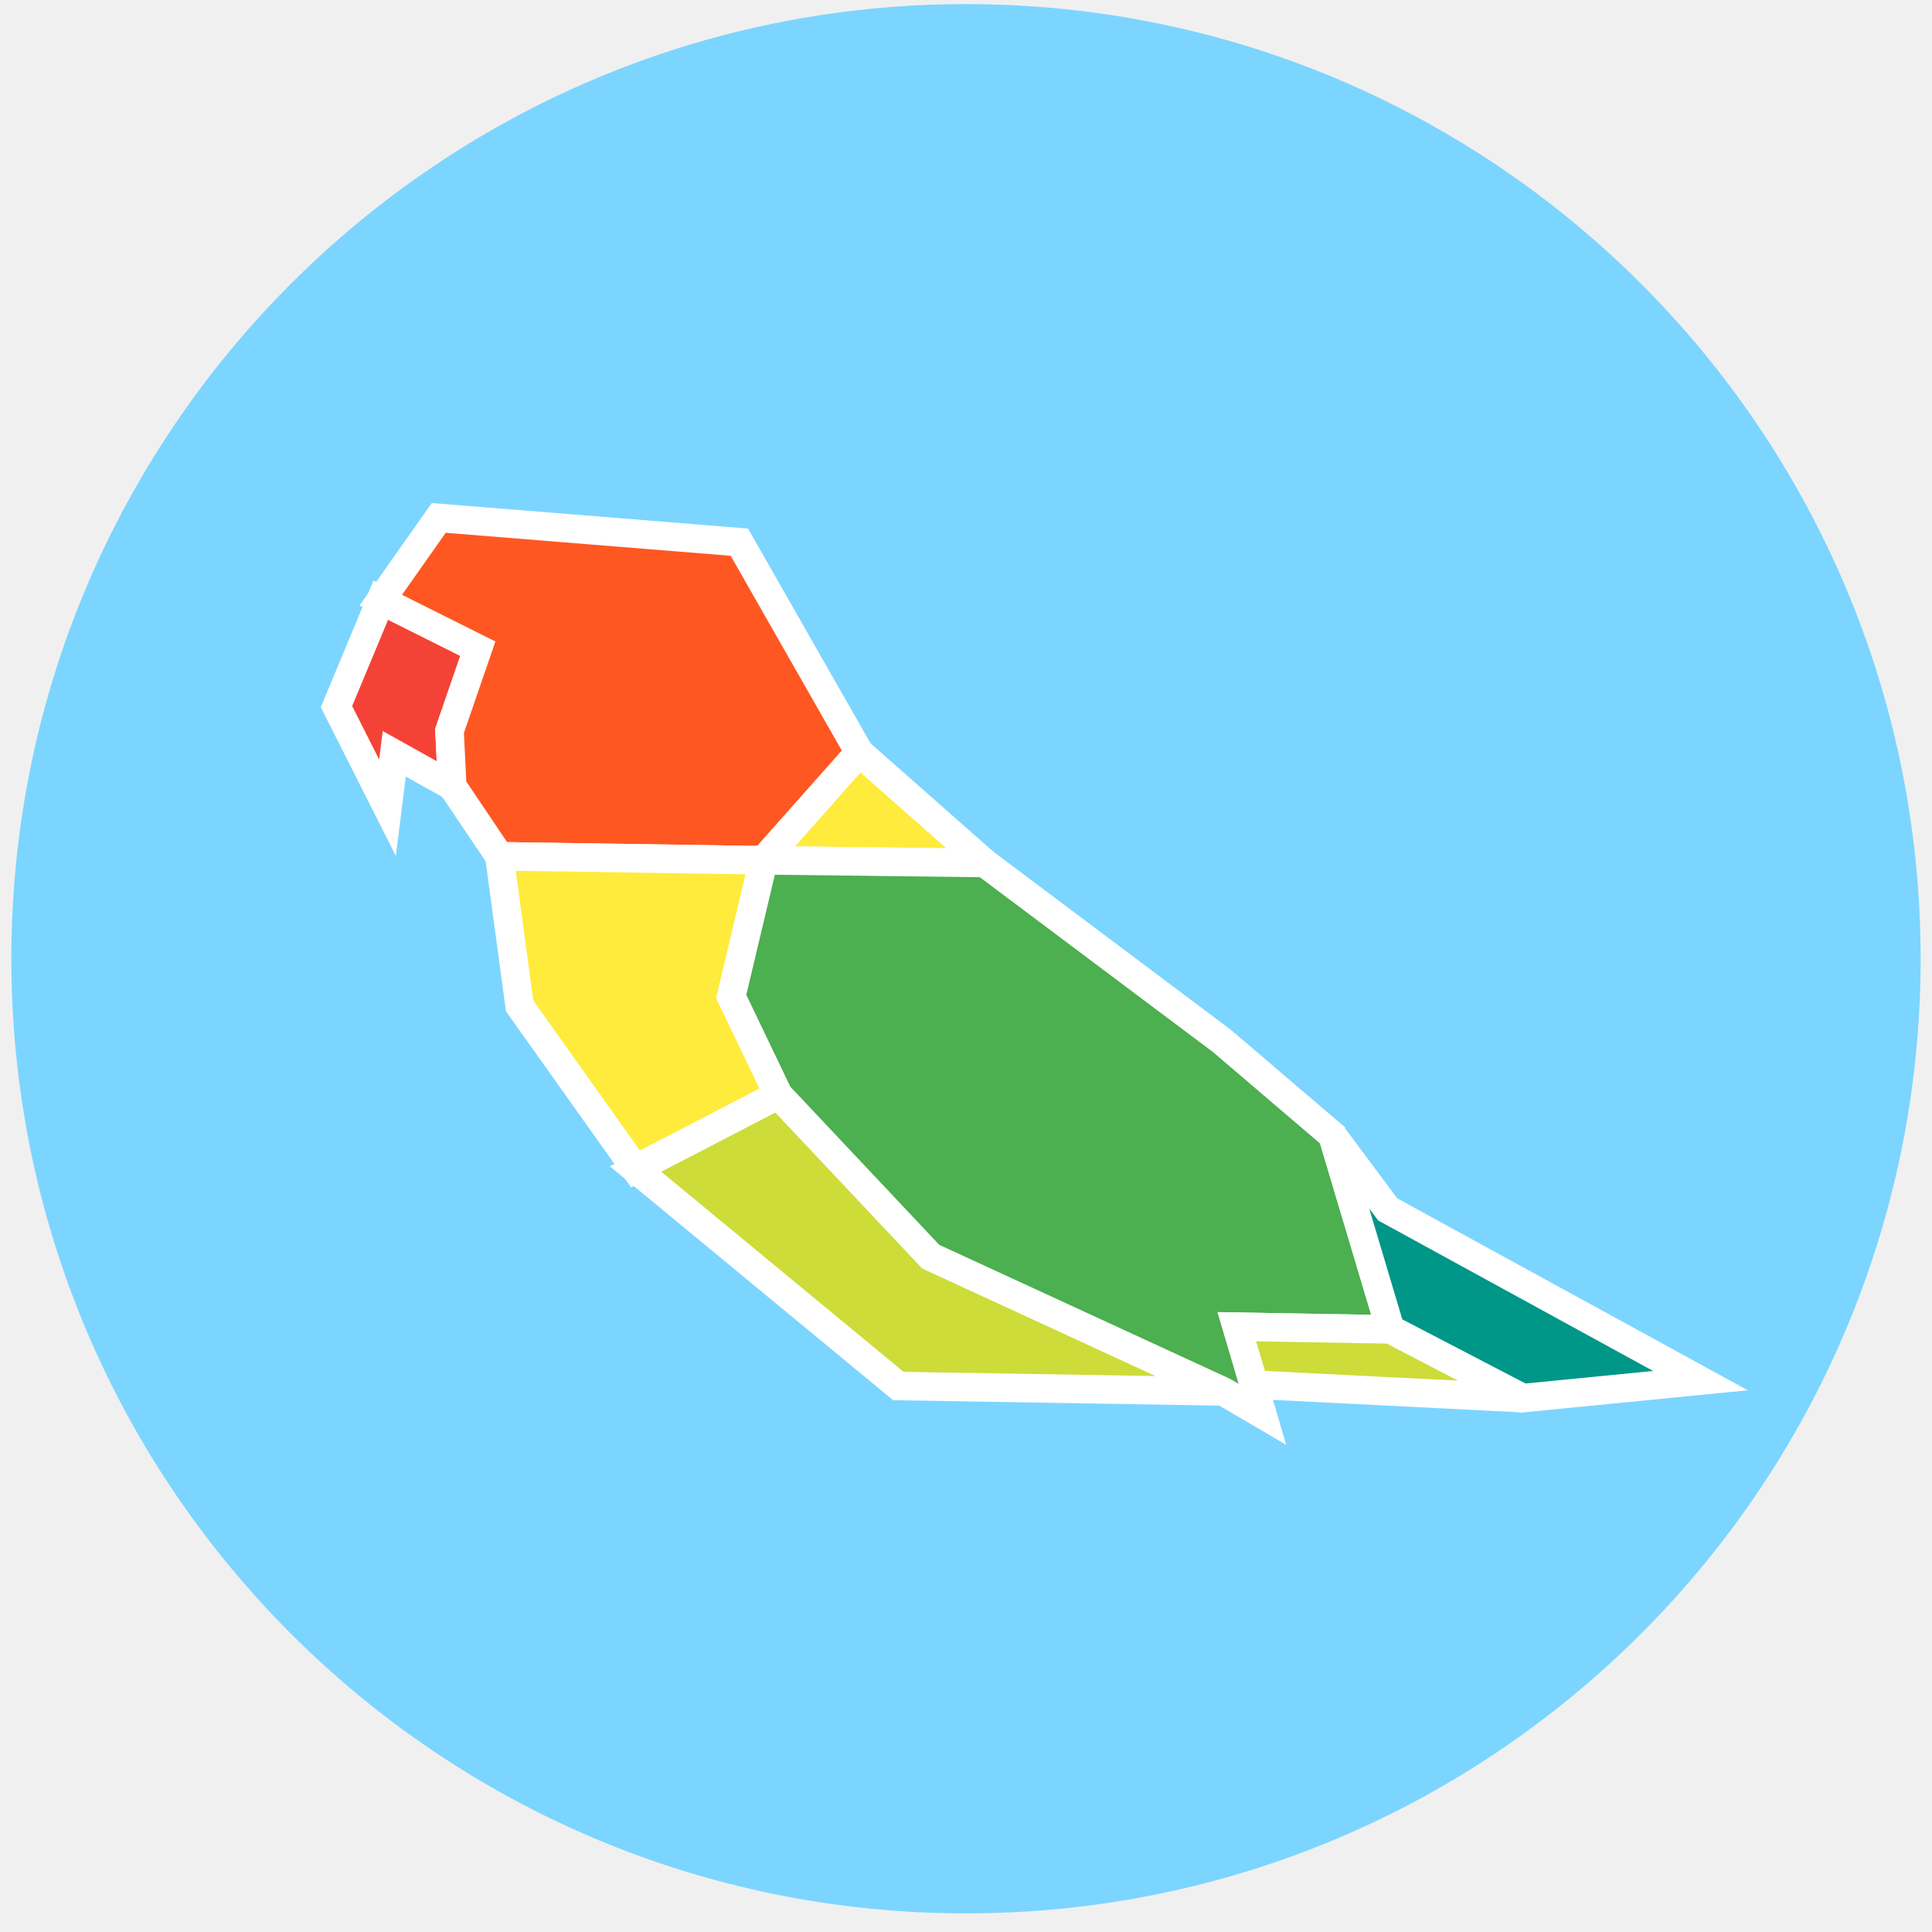
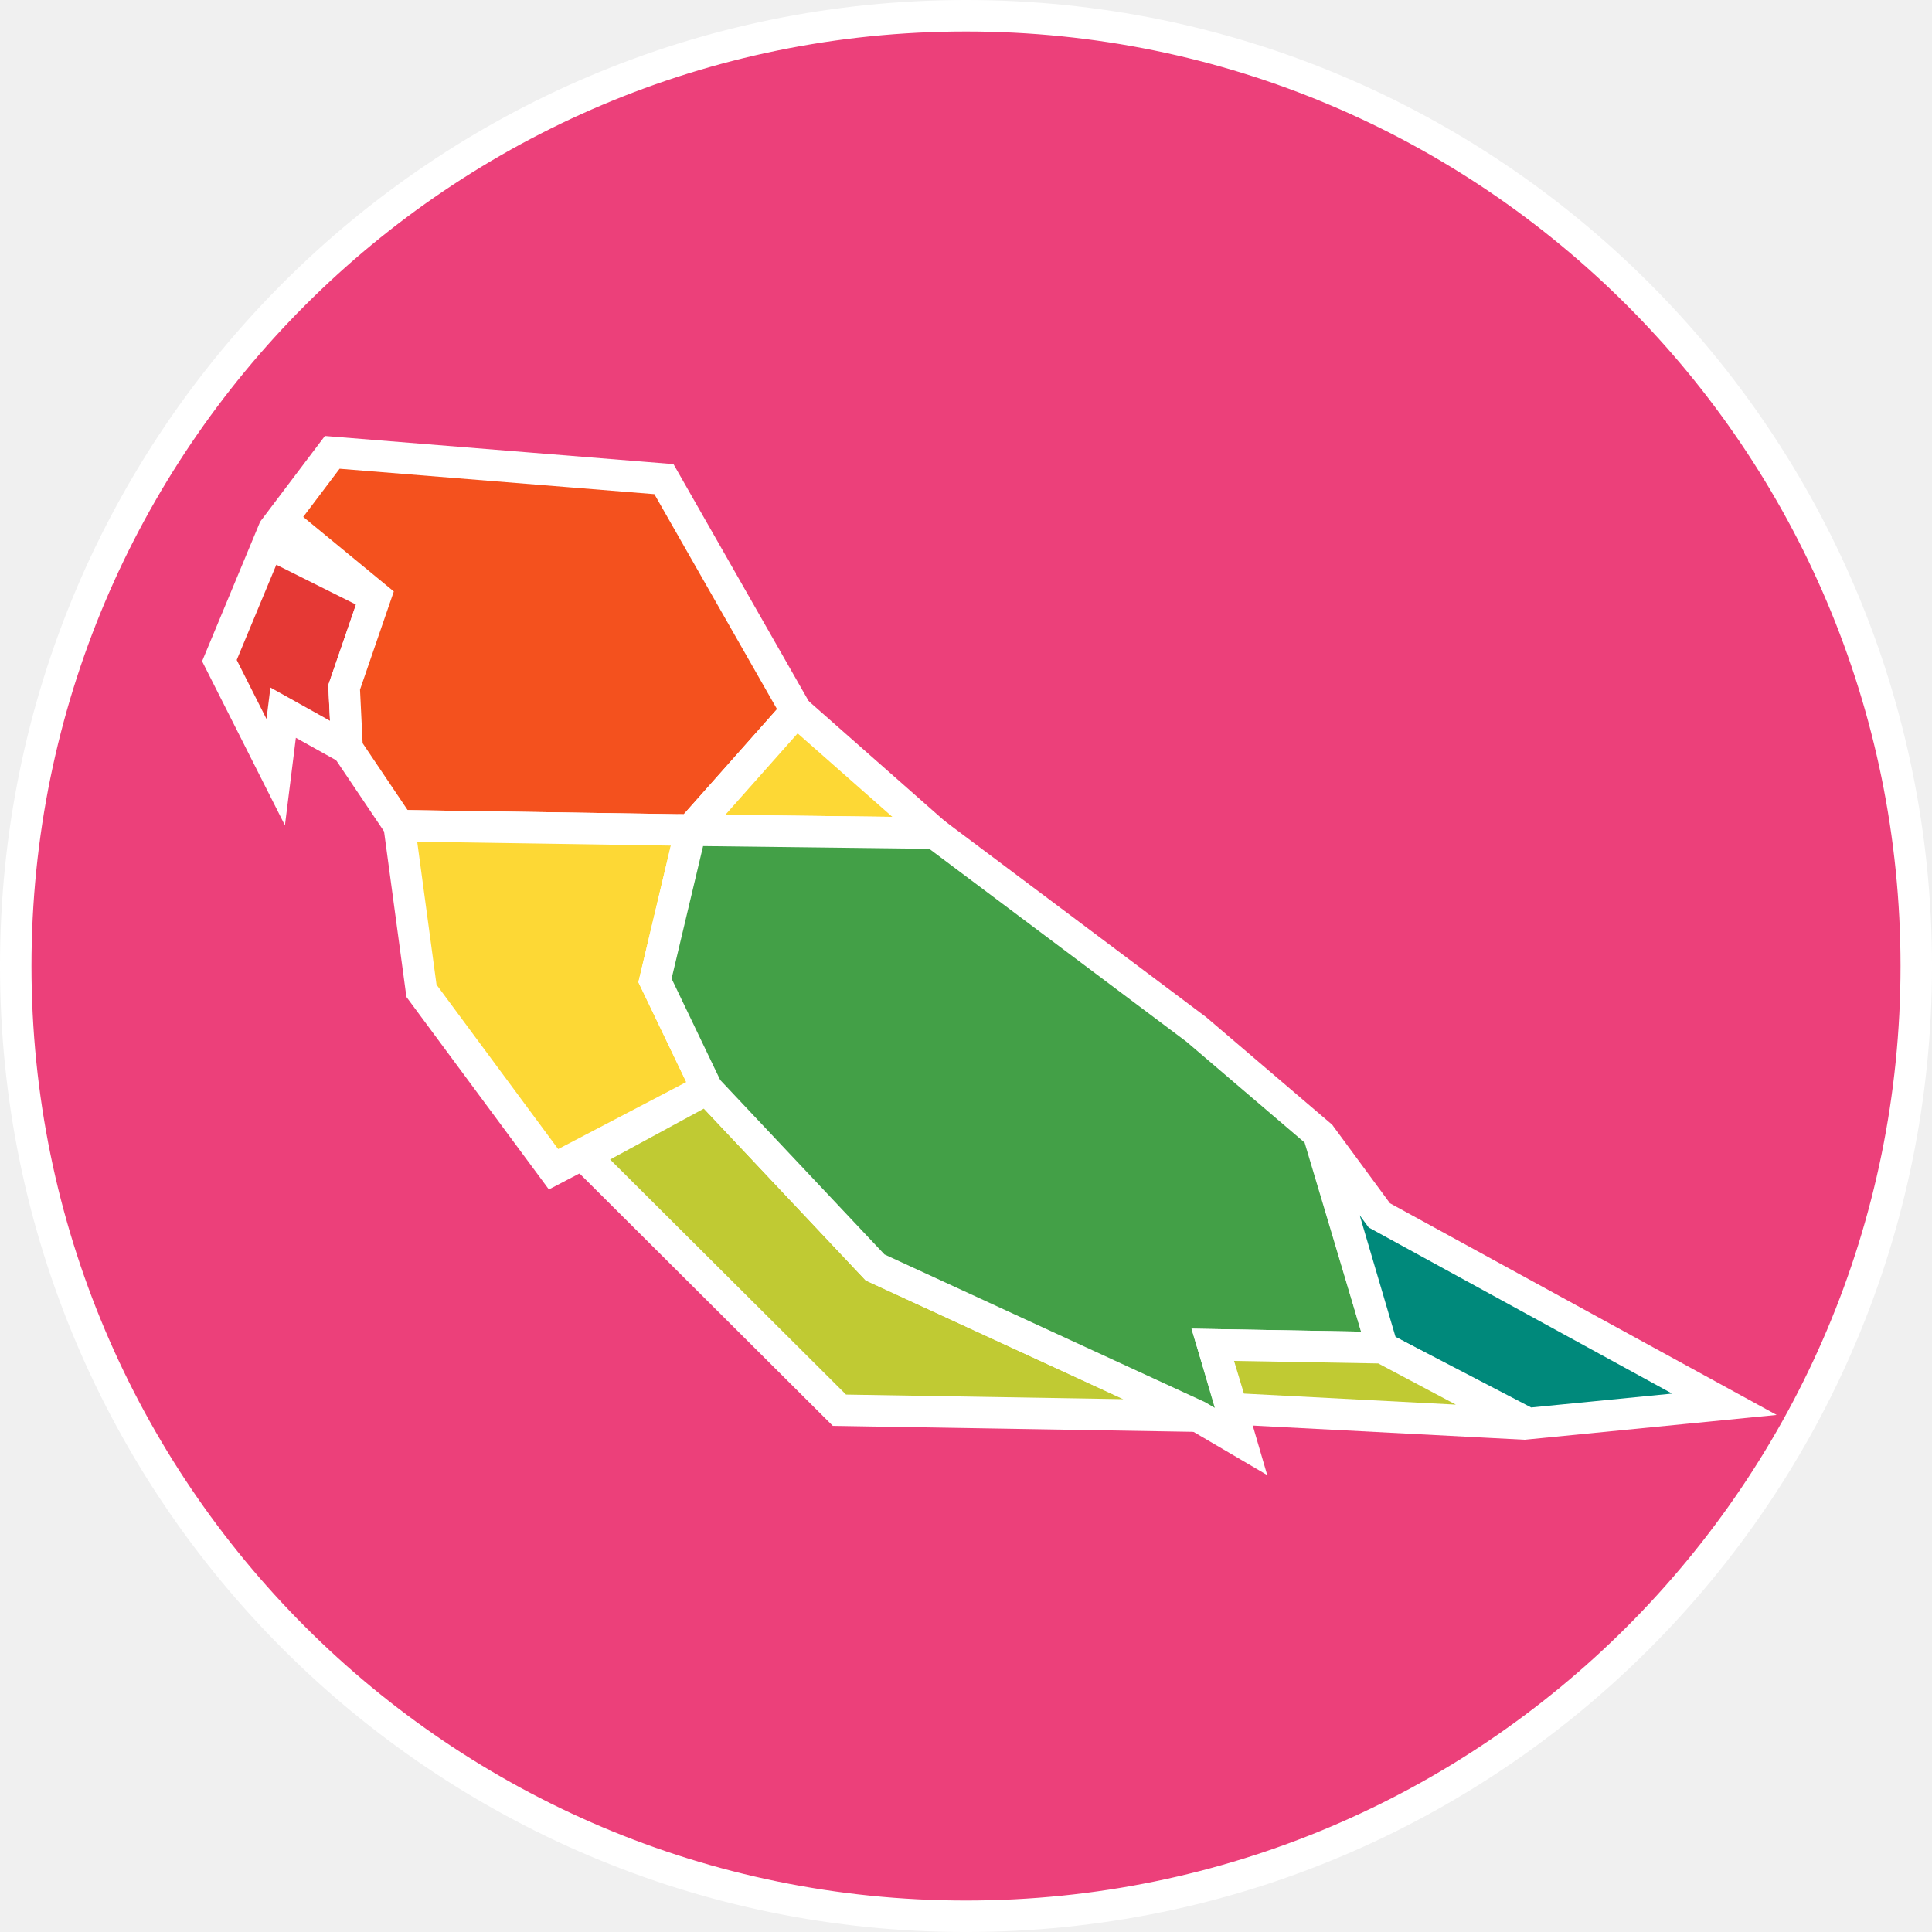
- <svg xmlns="http://www.w3.org/2000/svg" width="135.435mm" height="135.435mm" viewBox="0 0 135.435 135.435" version="1.1" id="svg1000">
+ <svg xmlns="http://www.w3.org/2000/svg" width="122.745mm" height="122.745mm" viewBox="0 0 122.745 122.745" version="1.1" id="svg1000">
  <defs id="defs994" />
-   <g id="layer1" transform="translate(-23.95606,-54.48836)" style="opacity:1">
-     <circle style="fill:#7cd5ff;fill-opacity:1;stroke:none;stroke-width:2.105;stroke-linejoin:bevel" id="path846" cx="91.673" cy="121.697" r="66.921" />
-     <path style="fill:#f44336;fill-opacity:1;stroke:#ffffff;stroke-width:2;stroke-linecap:butt;stroke-linejoin:miter;stroke-miterlimit:4;stroke-dasharray:none;stroke-opacity:1" d="m 50.649,96.559 -3.105,7.465 3.577,7.087 0.472,-3.78 4.063,2.268 -0.189,-3.874 1.984,-5.764 z" id="path1556" />
-     <path style="fill:#ff5722;fill-opacity:1;stroke:#ffffff;stroke-width:2;stroke-linecap:butt;stroke-linejoin:miter;stroke-miterlimit:4;stroke-dasharray:none;stroke-opacity:1" d="m 50.649,96.559 6.804,3.402 -1.984,5.764 0.189,3.874 3.307,4.914 18.521,0.283 6.709,-7.56 -8.41,-14.741 -21.072,-1.701 z" id="path1558" />
-     <path style="fill:#ffeb3b;fill-opacity:1;stroke:#ffffff;stroke-width:2;stroke-linecap:butt;stroke-linejoin:miter;stroke-miterlimit:4;stroke-dasharray:none;stroke-opacity:1" d="m 58.964,114.513 1.417,10.489 8.126,11.434 10.016,-5.197 -3.307,-6.898 2.268,-9.544 15.497,0.189 -8.788,-7.749 -6.709,7.56 z" id="path1560" />
-     <path style="fill:#cddc39;fill-opacity:1;stroke:#ffffff;stroke-width:2;stroke-linecap:butt;stroke-linejoin:miter;stroke-miterlimit:4;stroke-dasharray:none;stroke-opacity:1" d="m 68.508,136.436 18.426,15.214 v 0 l 22.773,0.378 v 0 l -20.505,-9.449 -10.678,-11.339 z" id="path1562" />
-     <path style="fill:#4caf50;fill-opacity:1;stroke:#ffffff;stroke-width:2;stroke-linecap:butt;stroke-linejoin:miter;stroke-miterlimit:4;stroke-dasharray:none;stroke-opacity:1" d="m 92.982,114.986 16.631,12.473 7.749,6.615 4.063,13.607 -10.772,-0.189 1.795,6.142 -2.74,-1.606 -20.505,-9.449 -10.678,-11.339 -3.307,-6.898 2.268,-9.544 z" id="path1564" />
-     <path style="fill:#009688;fill-opacity:1;stroke:#ffffff;stroke-width:2;stroke-linecap:butt;stroke-linejoin:miter;stroke-miterlimit:4;stroke-dasharray:none;stroke-opacity:1" d="m 117.362,134.073 3.874,5.197 21.923,12.001 -12.473,1.228 -9.26,-4.819 z" id="path1566" />
-     <path style="fill:#cddc39;fill-opacity:1;stroke:#ffffff;stroke-width:2;stroke-linecap:butt;stroke-linejoin:miter;stroke-miterlimit:4;stroke-dasharray:none;stroke-opacity:1" d="m 110.653,147.492 10.772,0.189 9.26,4.819 -18.804,-0.945 z" id="path1568" />
+   <g id="layer1" transform="translate(-33.60422,-62.05399)" style="opacity:1">
+     <circle style="fill:#ec407a;fill-opacity:1;stroke:#ffffff;stroke-width:2;stroke-linejoin:bevel;stroke-miterlimit:4;stroke-dasharray:none;stroke-opacity:1" id="path846" cx="94.977" cy="123.427" r="60.373" />
+     <path style="fill:#e53935;fill-opacity:1;stroke:#ffffff;stroke-width:2;stroke-linecap:butt;stroke-linejoin:miter;stroke-miterlimit:4;stroke-dasharray:none;stroke-opacity:1" d="m 50.649,96.559 -3.105,7.465 3.577,7.087 0.472,-3.78 4.063,2.268 -0.189,-3.874 1.984,-5.764 z" id="path1556" />
+     <path style="fill:#f4511e;fill-opacity:1;stroke:#ffffff;stroke-width:2;stroke-linecap:butt;stroke-linejoin:miter;stroke-miterlimit:4;stroke-dasharray:none;stroke-opacity:1" d="m 51.493,95.056 5.96,4.905 -1.984,5.764 0.189,3.874 3.307,4.914 18.521,0.283 6.709,-7.56 -8.41,-14.741 -21.072,-1.701 z" id="path1558" />
+     <path style="fill:#fdd835;fill-opacity:1;stroke:#ffffff;stroke-width:2;stroke-linecap:butt;stroke-linejoin:miter;stroke-miterlimit:4;stroke-dasharray:none;stroke-opacity:1" d="m 58.964,114.513 1.417,10.489 8.39,11.338 9.753,-5.101 -3.307,-6.898 2.268,-9.544 15.497,0.189 -8.788,-7.749 -6.709,7.56 z" id="path1560" />
+     <path style="fill:#c0ca33;fill-opacity:1;stroke:#ffffff;stroke-width:2;stroke-linecap:butt;stroke-linejoin:miter;stroke-miterlimit:4;stroke-dasharray:none;stroke-opacity:1" d="m 70.709,135.481 16.225,16.168 v 0 l 22.773,0.378 v 0 l -20.505,-9.449 -10.678,-11.339 z" id="path1562" />
+     <path style="fill:#43a047;fill-opacity:1;stroke:#ffffff;stroke-width:2;stroke-linecap:butt;stroke-linejoin:miter;stroke-miterlimit:4;stroke-dasharray:none;stroke-opacity:1" d="m 92.982,114.986 16.631,12.473 7.749,6.615 4.063,13.607 -10.772,-0.189 1.795,6.142 -2.74,-1.606 -20.505,-9.449 -10.678,-11.339 -3.307,-6.898 2.268,-9.544 z" id="path1564" />
+     <path style="fill:#00897b;fill-opacity:1;stroke:#ffffff;stroke-width:2;stroke-linecap:butt;stroke-linejoin:miter;stroke-miterlimit:4;stroke-dasharray:none;stroke-opacity:1" d="m 117.421,134.084 3.815,5.186 21.923,12.001 -12.473,1.228 -9.26,-4.819 z" id="path1566" />
+     <path style="fill:#c0ca33;fill-opacity:1;stroke:#ffffff;stroke-width:2;stroke-linecap:butt;stroke-linejoin:miter;stroke-miterlimit:4;stroke-dasharray:none;stroke-opacity:1" d="m 110.653,147.492 10.772,0.189 9.132,4.847 -18.676,-0.973 z" id="path1568" />
  </g>
</svg>
